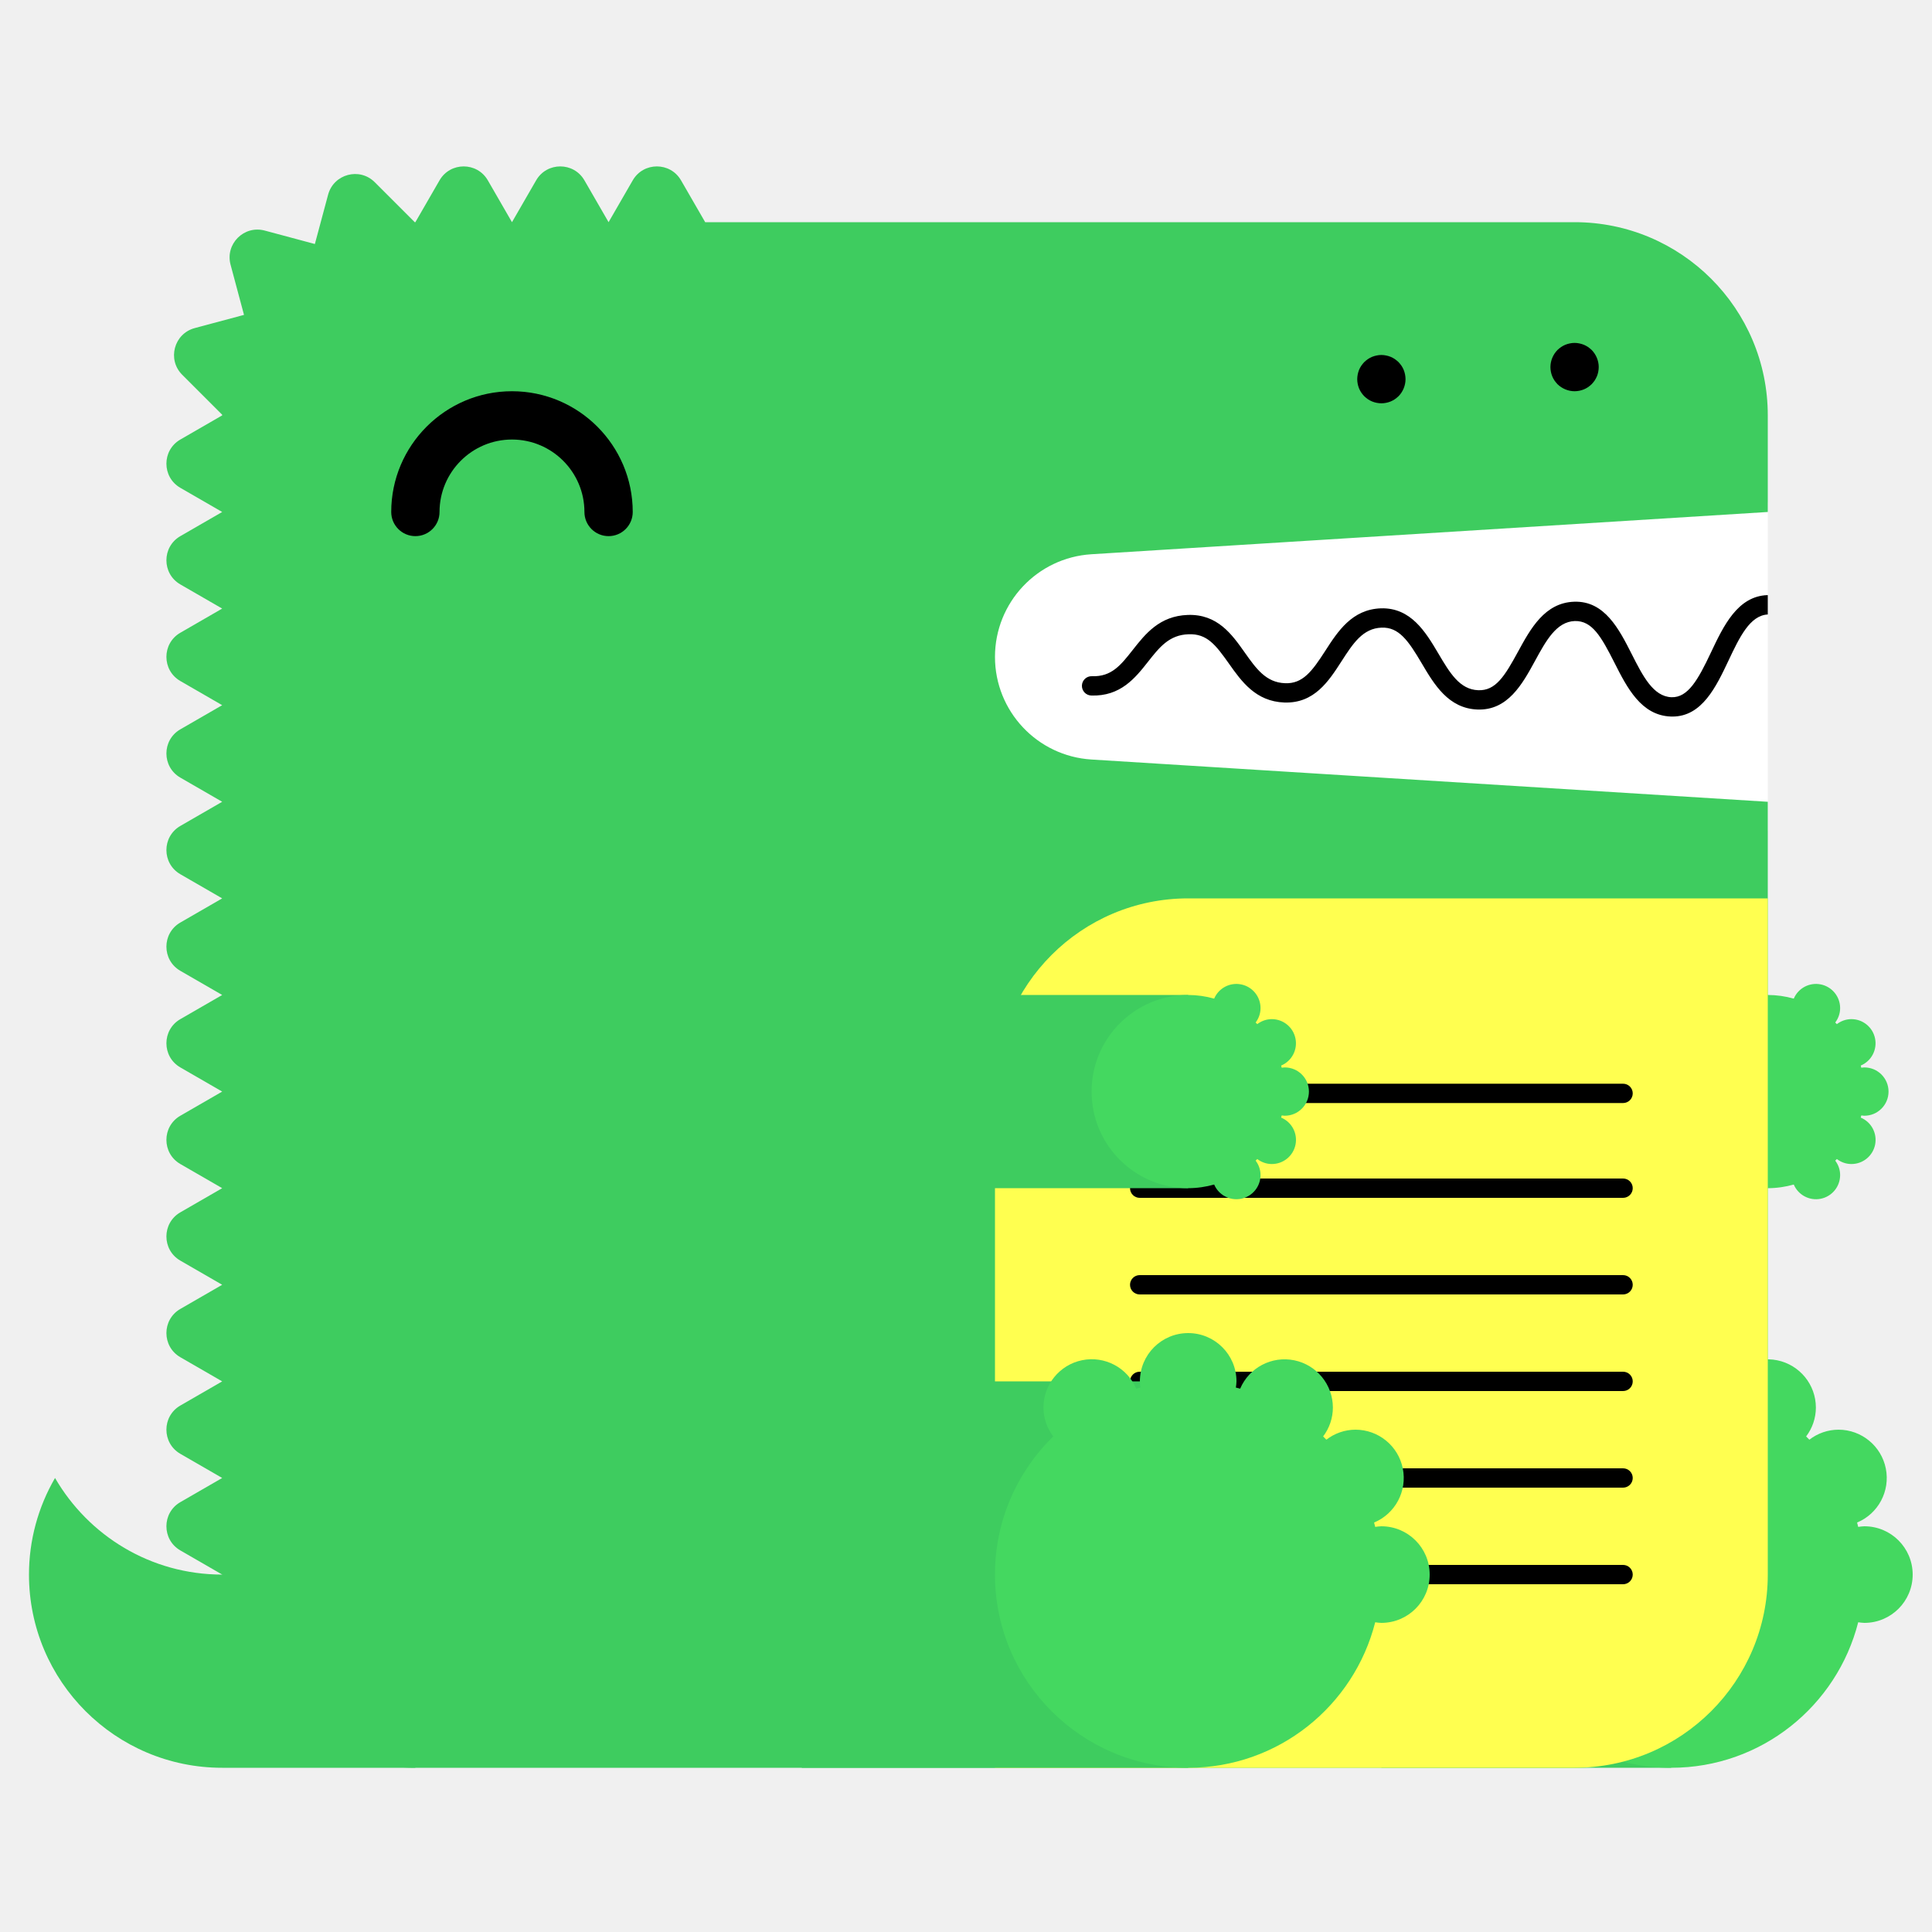
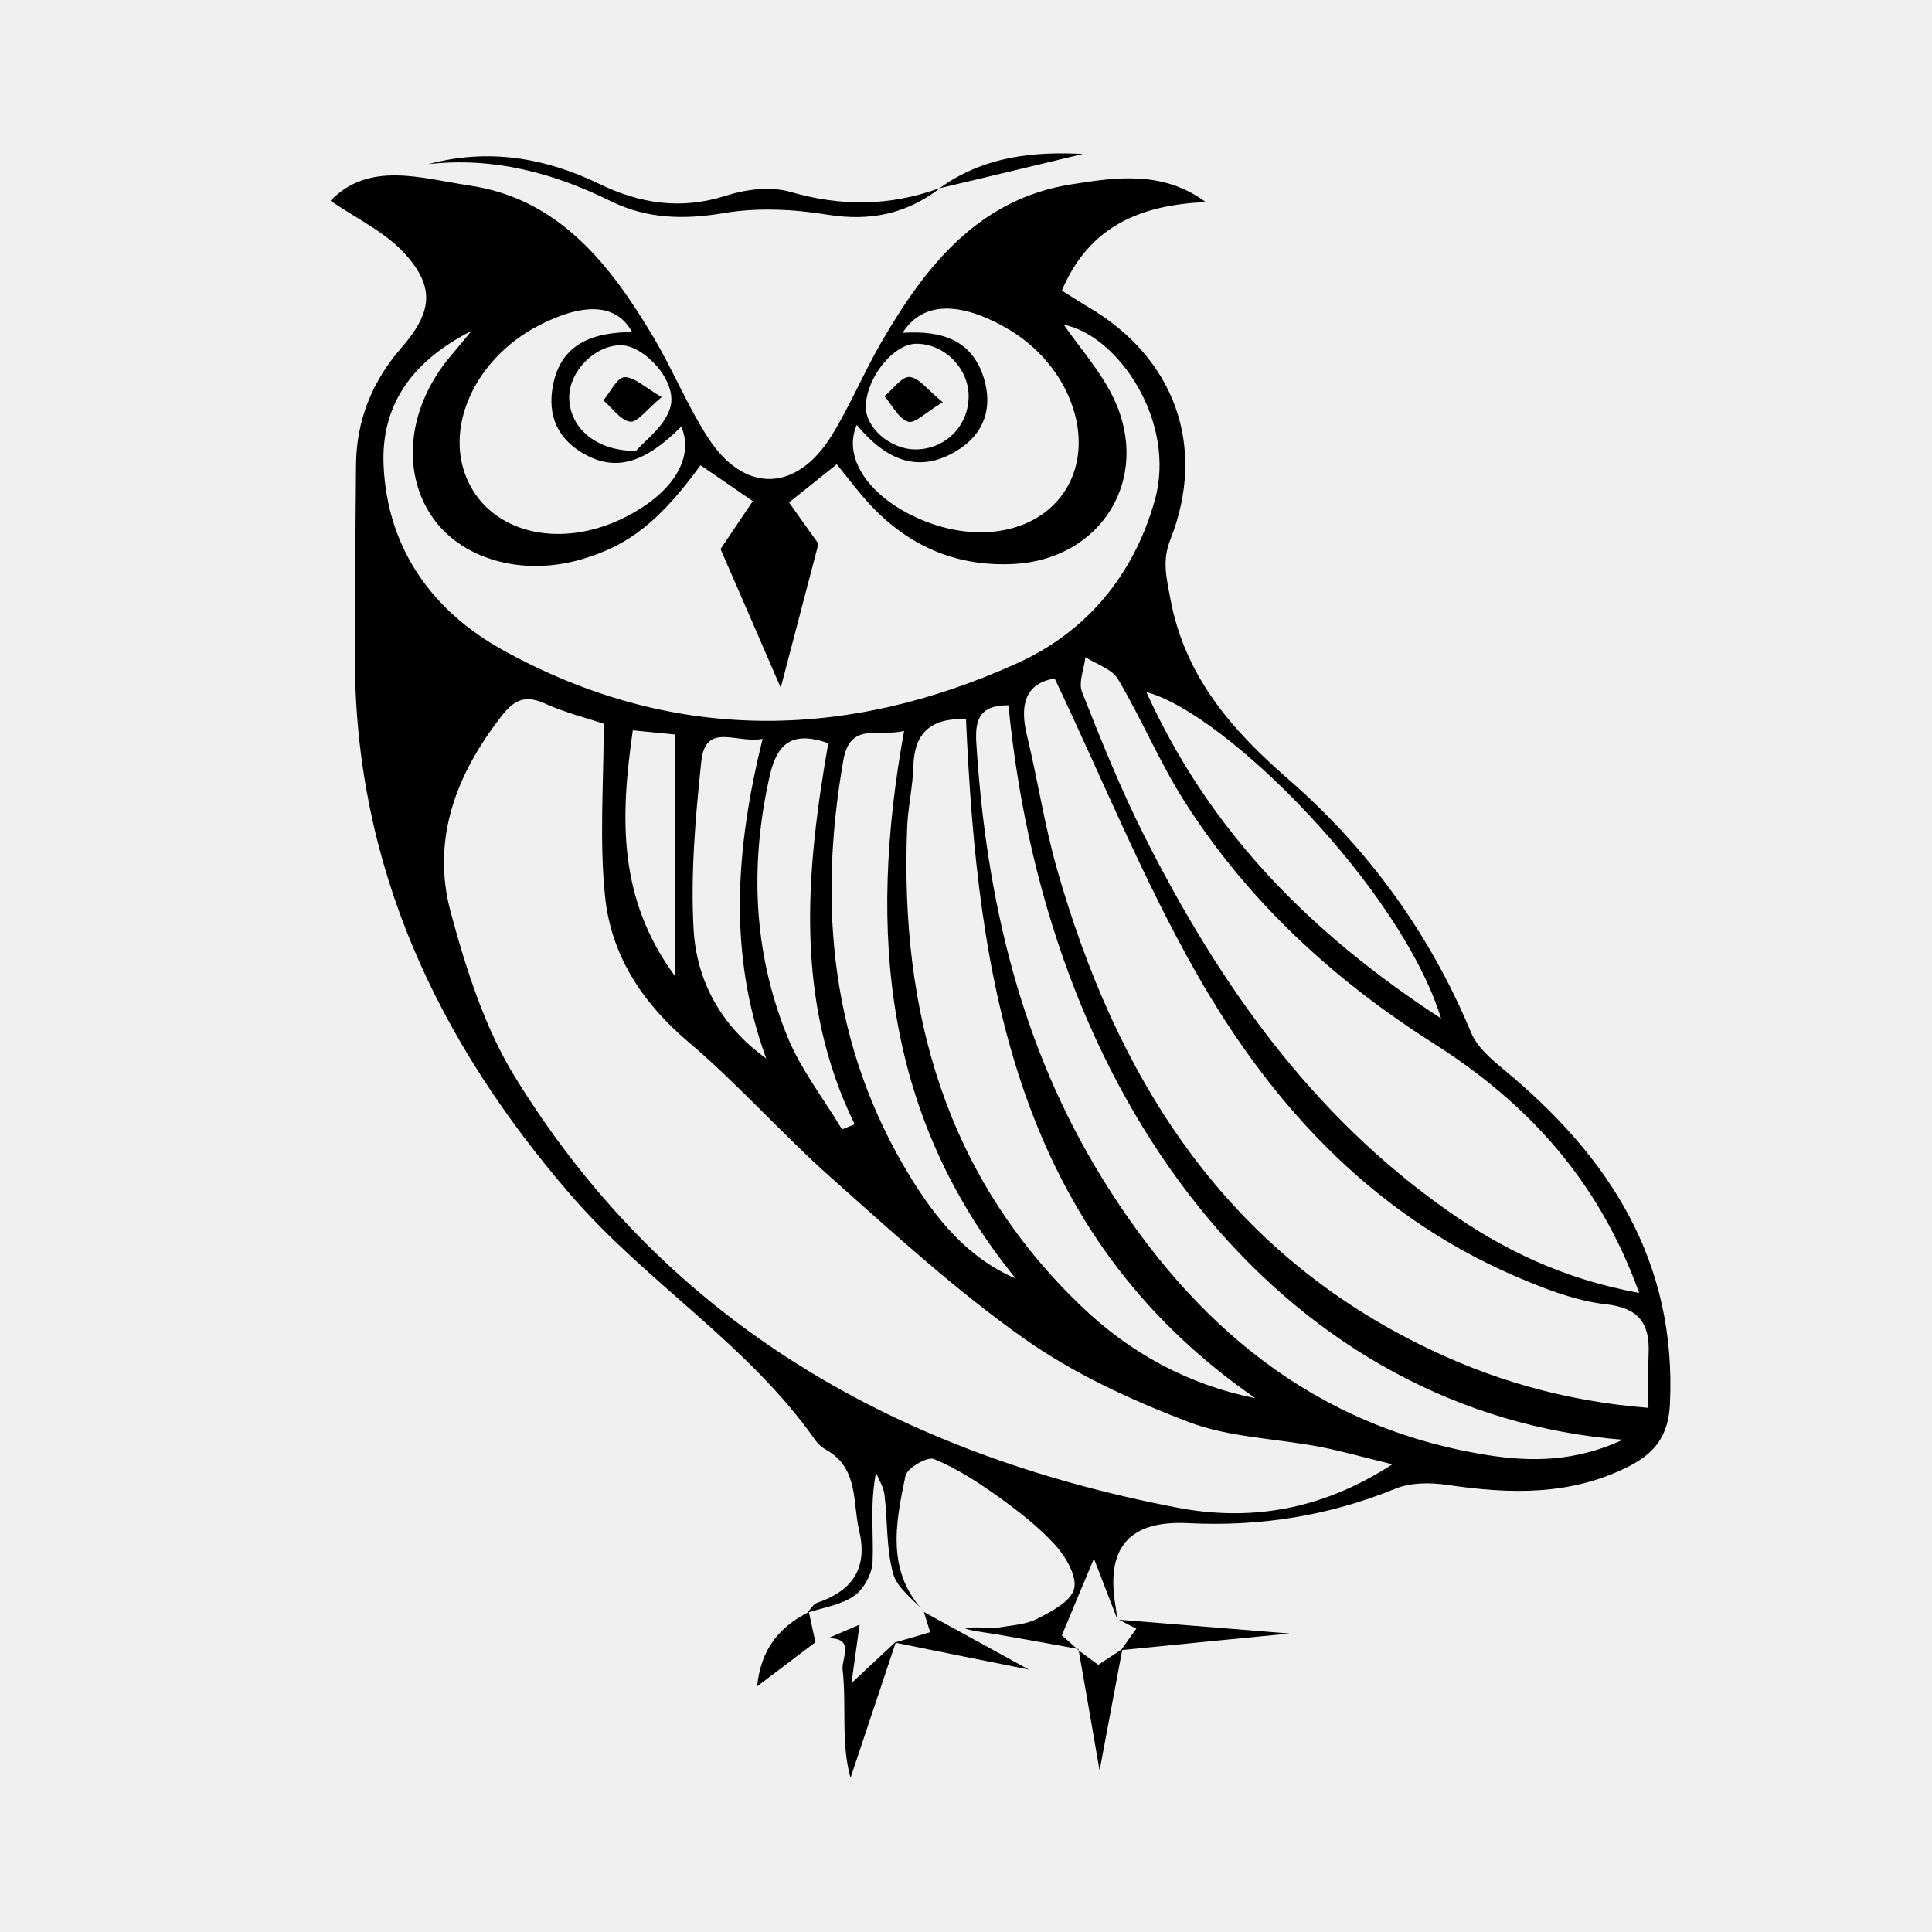
- <svg xmlns="http://www.w3.org/2000/svg" width="200" height="200" viewBox="0 0 200 200">
-   <g fill="none" fill-rule="evenodd">
-     <path fill="#FFF" d="M99 52h84v34H99z" />
-     <path d="M23 163c-7.398 0-13.843-4.027-17.303-10A19.886 19.886 0 0 0 3 163c0 11.046 8.954 20 20 20h20v-20H23z" fill="#3ECC5F" />
-     <path d="M112.98 57.376L183 53V43c0-11.046-8.954-20-20-20H73l-2.5-4.33c-1.112-1.925-3.889-1.925-5 0L63 23l-2.5-4.33c-1.111-1.925-3.889-1.925-5 0L53 23l-2.5-4.33c-1.111-1.925-3.889-1.925-5 0L43 23c-.022 0-.042.003-.065.003l-4.142-4.141c-1.57-1.571-4.252-.853-4.828 1.294l-1.369 5.104-5.192-1.392c-2.148-.575-4.111 1.389-3.535 3.536l1.39 5.193-5.102 1.367c-2.148.576-2.867 3.259-1.296 4.83l4.142 4.142c0 .021-.003.042-.003.064l-4.33 2.5c-1.925 1.111-1.925 3.889 0 5L23 53l-4.33 2.5c-1.925 1.111-1.925 3.889 0 5L23 63l-4.33 2.5c-1.925 1.111-1.925 3.889 0 5L23 73l-4.33 2.5c-1.925 1.111-1.925 3.889 0 5L23 83l-4.33 2.5c-1.925 1.111-1.925 3.889 0 5L23 93l-4.33 2.5c-1.925 1.111-1.925 3.889 0 5L23 103l-4.33 2.5c-1.925 1.111-1.925 3.889 0 5L23 113l-4.33 2.5c-1.925 1.111-1.925 3.889 0 5L23 123l-4.33 2.5c-1.925 1.111-1.925 3.889 0 5L23 133l-4.33 2.5c-1.925 1.111-1.925 3.889 0 5L23 143l-4.33 2.5c-1.925 1.111-1.925 3.889 0 5L23 153l-4.33 2.5c-1.925 1.111-1.925 3.889 0 5L23 163c0 11.046 8.954 20 20 20h120c11.046 0 20-8.954 20-20V83l-70.02-4.376A10.645 10.645 0 0 1 103 68c0-5.621 4.37-10.273 9.98-10.624" fill="#3ECC5F" />
-     <path fill="#3ECC5F" d="M143 183h30v-40h-30z" />
-     <path d="M193 158c-.219 0-.428.037-.639.064-.038-.15-.074-.301-.116-.451A5 5 0 0 0 190.32 148a4.96 4.96 0 0 0-3.016 1.036 26.531 26.531 0 0 0-.335-.336 4.955 4.955 0 0 0 1.011-2.987 5 5 0 0 0-9.599-1.959c-.148-.042-.297-.077-.445-.115.027-.211.064-.42.064-.639a5 5 0 0 0-5-5 5 5 0 0 0-5 5c0 .219.037.428.064.639-.148.038-.297.073-.445.115a4.998 4.998 0 0 0-9.599 1.959c0 1.125.384 2.151 1.011 2.987-3.717 3.632-6.031 8.693-6.031 14.3 0 11.046 8.954 20 20 20 9.339 0 17.16-6.41 19.361-15.064.211.027.42.064.639.064a5 5 0 0 0 5-5 5 5 0 0 0-5-5" fill="#44D860" />
-     <path fill="#3ECC5F" d="M153 123h30v-20h-30z" />
-     <path d="M193 115.5a2.5 2.5 0 1 0 0-5c-.109 0-.214.019-.319.032-.02-.075-.037-.15-.058-.225a2.501 2.501 0 0 0-.963-4.807c-.569 0-1.088.197-1.508.518a6.653 6.653 0 0 0-.168-.168c.314-.417.506-.931.506-1.494a2.5 2.5 0 0 0-4.8-.979A9.987 9.987 0 0 0 183 103c-5.522 0-10 4.478-10 10s4.478 10 10 10c.934 0 1.833-.138 2.69-.377a2.5 2.5 0 0 0 4.8-.979c0-.563-.192-1.077-.506-1.494.057-.055.113-.111.168-.168.42.321.939.518 1.508.518a2.5 2.5 0 0 0 .963-4.807c.021-.074.038-.15.058-.225.105.013.21.032.319.032" fill="#44D860" />
-     <path d="M63 55.5a2.5 2.5 0 0 1-2.5-2.5c0-4.136-3.364-7.5-7.5-7.5s-7.5 3.364-7.5 7.5a2.5 2.5 0 1 1-5 0c0-6.893 5.607-12.5 12.5-12.5S65.5 46.107 65.5 53a2.5 2.5 0 0 1-2.5 2.5" fill="#000" />
-     <path d="M103 183h60c11.046 0 20-8.954 20-20V93h-60c-11.046 0-20 8.954-20 20v70z" fill="#FFFF50" />
-     <path d="M168.02 124h-50.04a1 1 0 1 1 0-2h50.04a1 1 0 1 1 0 2m0 20h-50.04a1 1 0 1 1 0-2h50.04a1 1 0 1 1 0 2m0 20h-50.04a1 1 0 1 1 0-2h50.04a1 1 0 1 1 0 2m0-49.814h-50.04a1 1 0 1 1 0-2h50.04a1 1 0 1 1 0 2m0 19.814h-50.04a1 1 0 1 1 0-2h50.04a1 1 0 1 1 0 2m0 20h-50.04a1 1 0 1 1 0-2h50.04a1 1 0 1 1 0 2M183 61.611c-.012 0-.022-.006-.034-.005-3.09.105-4.552 3.196-5.842 5.923-1.346 2.85-2.387 4.703-4.093 4.647-1.889-.068-2.969-2.202-4.113-4.46-1.314-2.594-2.814-5.536-5.963-5.426-3.046.104-4.513 2.794-5.807 5.167-1.377 2.528-2.314 4.065-4.121 3.994-1.927-.07-2.951-1.805-4.136-3.813-1.321-2.236-2.848-4.75-5.936-4.664-2.994.103-4.465 2.385-5.763 4.4-1.373 2.13-2.335 3.428-4.165 3.351-1.973-.07-2.992-1.51-4.171-3.177-1.324-1.873-2.816-3.993-5.895-3.89-2.928.1-4.399 1.97-5.696 3.618-1.232 1.564-2.194 2.802-4.229 2.724a1 1 0 0 0-.072 2c3.017.101 4.545-1.8 5.872-3.487 1.177-1.496 2.193-2.787 4.193-2.855 1.926-.082 2.829 1.115 4.195 3.045 1.297 1.834 2.769 3.914 5.731 4.021 3.103.104 4.596-2.215 5.918-4.267 1.182-1.834 2.202-3.417 4.15-3.484 1.793-.067 2.769 1.35 4.145 3.681 1.297 2.197 2.766 4.686 5.787 4.796 3.125.108 4.634-2.62 5.949-5.035 1.139-2.088 2.214-4.06 4.119-4.126 1.793-.042 2.728 1.595 4.111 4.33 1.292 2.553 2.757 5.445 5.825 5.556l.169.003c3.064 0 4.518-3.075 5.805-5.794 1.139-2.41 2.217-4.68 4.067-4.773v-2z" fill="#000" />
-     <path fill="#3ECC5F" d="M83 183h40v-40H83z" />
-     <path d="M143 158c-.219 0-.428.037-.639.064-.038-.15-.074-.301-.116-.451A5 5 0 0 0 140.32 148a4.96 4.96 0 0 0-3.016 1.036 26.531 26.531 0 0 0-.335-.336 4.955 4.955 0 0 0 1.011-2.987 5 5 0 0 0-9.599-1.959c-.148-.042-.297-.077-.445-.115.027-.211.064-.42.064-.639a5 5 0 0 0-5-5 5 5 0 0 0-5 5c0 .219.037.428.064.639-.148.038-.297.073-.445.115a4.998 4.998 0 0 0-9.599 1.959c0 1.125.384 2.151 1.011 2.987-3.717 3.632-6.031 8.693-6.031 14.3 0 11.046 8.954 20 20 20 9.339 0 17.16-6.41 19.361-15.064.211.027.42.064.639.064a5 5 0 0 0 5-5 5 5 0 0 0-5-5" fill="#44D860" />
-     <path fill="#3ECC5F" d="M83 123h40v-20H83z" />
-     <path d="M133 115.5a2.5 2.5 0 1 0 0-5c-.109 0-.214.019-.319.032-.02-.075-.037-.15-.058-.225a2.501 2.501 0 0 0-.963-4.807c-.569 0-1.088.197-1.508.518a6.653 6.653 0 0 0-.168-.168c.314-.417.506-.931.506-1.494a2.5 2.5 0 0 0-4.8-.979A9.987 9.987 0 0 0 123 103c-5.522 0-10 4.478-10 10s4.478 10 10 10c.934 0 1.833-.138 2.69-.377a2.5 2.5 0 0 0 4.8-.979c0-.563-.192-1.077-.506-1.494.057-.055.113-.111.168-.168.42.321.939.518 1.508.518a2.5 2.5 0 0 0 .963-4.807c.021-.074.038-.15.058-.225.105.013.21.032.319.032" fill="#44D860" />
-     <path d="M143 41.75c-.16 0-.33-.02-.49-.05a2.52 2.52 0 0 1-.47-.14c-.15-.06-.29-.14-.431-.23-.13-.09-.259-.2-.38-.31-.109-.12-.219-.24-.309-.38s-.17-.28-.231-.43a2.619 2.619 0 0 1-.189-.96c0-.16.02-.33.05-.49.03-.16.08-.31.139-.47.061-.15.141-.29.231-.43.09-.13.2-.26.309-.38.121-.11.25-.22.38-.31.141-.09.281-.17.431-.23.149-.06.31-.11.47-.14.32-.07.65-.07.98 0 .159.03.32.08.47.14.149.06.29.14.43.23.13.09.259.2.38.31.11.12.22.25.31.38.09.14.17.28.23.43.06.16.11.31.14.47.029.16.05.33.05.49 0 .66-.271 1.31-.73 1.77-.121.11-.25.22-.38.31-.14.09-.281.17-.43.23a2.565 2.565 0 0 1-.96.19m20-1.25c-.66 0-1.3-.27-1.771-.73a3.802 3.802 0 0 1-.309-.38c-.09-.14-.17-.28-.231-.43a2.619 2.619 0 0 1-.189-.96c0-.66.27-1.3.729-1.77.121-.11.25-.22.38-.31.141-.09.281-.17.431-.23.149-.06.31-.11.47-.14.32-.07.66-.07.98 0 .159.03.32.08.47.14.149.06.29.14.43.23.13.09.259.2.38.31.459.47.73 1.11.73 1.77 0 .16-.021.33-.05.49-.03.16-.08.32-.14.47-.07.15-.14.29-.23.43-.09.13-.2.26-.31.38-.121.11-.25.22-.38.31-.14.09-.281.17-.43.23a2.565 2.565 0 0 1-.96.19" fill="#000" />
-   </g>
+ <svg xmlns="http://www.w3.org/2000/svg" t="1737546108915" class="icon" viewBox="0 0 1024 1024" version="1.1" p-id="5876" width="200" height="200">
+   <path d="M474.9 870.1c-8 24.1-16.1 48.1-24.1 72.2-5.2-18.7-2-38.3-4.2-57.3-0.7-5.9 6.9-16.9-7.7-16.7 5.4-2.4 10.9-4.7 16.7-7.2-1.5 11-2.6 18.6-4.3 31 10.9-10.3 17.3-16.1 23.6-22zM571.6 874l-0.4 0.4c3.7 2.7 7.3 5.4 10.9 8 4.3-2.8 8.6-5.6 12.8-8.4-4 21.5-8.1 42.9-12.1 64.4-3.7-21.5-7.4-42.9-11.2-64.4z" p-id="5877" />
+   <path d="M571.6 874c-14.3-2.6-28.6-5.2-43-7.7-27.6-4-16.5-4-0.2-3.5 7.1-1.4 14.8-1.5 21.1-4.7 7.7-3.9 18-9.2 19.8-16 1.7-6.5-4.4-17-9.9-23.1-8.9-9.8-19.7-18.1-30.5-25.9-10.7-7.6-21.9-14.9-33.9-19.8-3.5-1.4-14.3 4.8-15.1 9-5.3 25.3-10.4 51.3 10.7 72.8-5.9-6.9-14.9-13-17.2-21-3.7-13.3-2.9-27.9-4.6-41.9-0.5-4-2.9-7.8-4.5-11.7-3.3 16.7-1.2 32-1.8 47.1-0.2 6.4-4.6 14.6-9.7 18.2-7 4.9-16.5 6.2-24.9 9 1.7-1.8 3.1-4.6 5.2-5.3 18.5-6.2 27-18.2 22.3-38.1-3.6-15.2-0.2-33.2-17.4-42.9-2.2-1.2-4.3-3-5.8-5.1-35.6-50.8-89.2-83.3-129.3-129.6C232 552 188.1 459.3 188.1 348.6c0-34.1 0.3-68.1 0.6-102.2 0.2-23.7 8.6-44.3 24-62 16-18.4 18.3-31.7 2.1-49.7-10.5-11.7-26-18.9-39.6-28.3 20.5-21.3 48.3-11.8 73.5-8.1 47.7 7 75 42.2 97.9 80.9 10.2 17.2 17.8 36 28.6 52.7 19.2 29.8 47 29.2 65.7-1.2 9.8-15.9 17-33.4 26.4-49.6 23.3-40.1 51.4-75.7 100.6-83.4 23.5-3.7 48.2-7.5 71.2 9.4-33.9 1.5-61.6 12.2-76.3 46.9 4.8 3 9.4 6 14.1 8.8 45.7 26.8 62.9 74 43.4 123.2-4.4 11.2-2.1 19.8-0.1 30.8 7.7 41.7 32.3 69.8 63 96.5 42.2 36.8 74.8 81.8 96.6 134.2 3.2 7.7 10.9 14.1 17.6 19.7 55.5 45.9 91.3 101.1 87.7 177-0.8 16.9-8.2 26.1-21.8 33-30.9 15.7-63.2 14.7-96.3 9.8-9-1.3-19.4-1.3-27.6 2.1-35.3 14.4-71.8 20.1-109.6 18.2-31.4-1.6-44.1 13-38.4 44.8 0.3 1.9 0.5 3.9 0.7 5.8-4.3-11.2-8.7-22.4-12.3-31.8-5.4 12.8-11.1 26.5-17 40.7 1.2 1 4.8 4.2 8.5 7.5l0.3-0.3zM738 776.1c-16-3.9-27.2-7.1-38.7-9.3-23.1-4.4-47.7-4.9-69.3-13.1-30.4-11.6-60.9-25.6-87.3-44.3-36.1-25.5-69.1-55.8-102.3-85.3-26-23.1-49.1-49.5-75.6-71.9-24.5-20.8-40.9-45.9-44.1-77-3.1-29.8-0.7-60.1-0.7-91.6-9.2-3.1-20.5-5.9-30.9-10.6-9.9-4.5-15.9-2.8-22.7 5.8-24.5 31.1-38 65.9-27.5 104.8 8.2 30.3 18.1 61.5 34.4 87.8C354.1 702.2 476.7 770.7 623.5 799c37.3 7.2 75.6 2.4 114.5-22.9zM371.3 246.6c-21.5 29.4-37.8 42.4-62.6 49.7-31.9 9.5-64.6 0.1-80-22.9-16.2-24.2-12.3-57.9 9.9-84.4 3.8-4.5 7.6-9.1 11.3-13.6-29.3 14.9-48 37.2-46.6 71 1.9 44.8 26.3 77.7 63.3 98.2 89 49.2 181.2 48.3 272.6 6.9 36.4-16.5 61.5-46.2 72.8-86.1 11.9-41.8-19.4-87.7-48.2-93.3 8.5 12.3 19.8 24.9 26.7 39.5 19.7 42.2-6.8 84.7-52.9 87.3-29.4 1.6-54.3-8.6-74.7-29.6-7.1-7.3-13.1-15.6-19.4-23.2-8.5 6.8-16.3 13-25.3 20.2 6.5 9.1 12.3 17.4 15.6 21.9-7.4 28.3-14 53.5-20 76.3-10.3-23.8-21.1-48.8-31.9-73.5 5.1-7.6 11.3-16.7 17.1-25.4-11.1-7.6-19-13.1-27.7-19z m187.7 113c-16 2.7-18.6 14.4-14.6 30.6 5.6 23.2 9.2 47 15.7 70 31.1 109.3 87 199.9 192 252.2 37.5 18.7 77.1 30.3 121.6 33.8 0-11.1-0.3-20 0.1-28.9 0.7-16.1-5.5-24.1-22.5-26-13.8-1.5-27.6-6.4-40.6-11.7-79.5-32-135.4-91.3-176.7-164-28.2-49.6-49.8-103-75-156z m309.8 325.7c-21.8-60.5-59.9-101.1-109-132.3-52.9-33.6-98.3-75.2-132.1-128.4-13.1-20.6-22.6-43.5-35.1-64.6-3.2-5.4-11.4-7.9-17.3-11.7-0.7 6.2-3.8 13.4-1.8 18.5 10.2 25.8 20.6 51.7 33.1 76.4C645.8 521 695 590.8 767 641.5c29.6 20.9 61.6 36.4 101.8 43.8zM534.5 373.8c-15.9-0.1-17.8 8.4-17 20.5 5.2 82 23.4 160.3 67 230.7 47.6 76.9 111.8 131.5 203.7 146.2 23.3 3.7 46.7 3.6 72-8.1-173.6-13.6-304.3-169.8-325.7-389.3z m130.9 367.3C538.7 653.4 518.1 520 512 381.1c-19.1-0.6-27.4 7.7-27.9 25-0.3 11-2.9 21.8-3.3 32.8-3.8 97.3 20.3 184.7 92.6 253.7 25.7 24.6 56.3 41.3 92 48.5zM479.2 387.4c-13.8 3.4-28.6-5-32.2 15.5-13.6 77.7-6.5 152.2 35.3 220.6 13.8 22.5 30.5 43.2 56.1 54.2-69.4-85.3-78.7-183-59.2-290.3z m-0.8-211c20.9-1.3 36.7 3.8 43 23.8 5 16.1 0.1 29.9-14.1 38.6-21.3 13.1-38.6 4-53.2-13.6-7.3 16.9 5.4 36.4 29.9 48.3 33.3 16.1 68.4 9.1 82.2-16.3 14.2-26.3 0.1-63.6-31.2-82.4-25.5-15.1-45.8-15.4-56.6 1.6z m-117.3 49.7c-19.1 19.2-34.2 23.6-50.2 15.2-15.1-7.9-21-20.8-17.8-37.1 4.4-22.5 21.6-28 41.9-28.2-8.1-15.1-25.5-15.9-49.6-3.4-34.1 17.7-50.7 55-37 83.2 12.7 26.2 46.6 34.7 79.2 20.1 27.3-12.4 41-32 33.5-49.8z m402.7 313.7c-21.1-68.5-113.9-161.8-156.2-173 33.4 73.7 86.9 127.8 156.2 173z m-317.5 58.8c2.2-0.9 4.5-1.8 6.7-2.7-32.2-65.8-25.8-134.1-14-202-19.2-6.7-27.2 0.1-31.1 17.6-10.5 46.8-8.7 92.7 9.1 137.1 7 17.7 19.3 33.3 29.3 50z m-42.1-207c-13.5 2.8-30.3-9.3-32.5 12-3.1 29.4-5.7 59.3-4.1 88.7 1.5 27.4 14.4 51.4 38.5 68.7-20.3-55.7-16.2-111.5-1.9-169.4z m-46.5 125.7v-128c-5.1-0.5-13-1.3-22.3-2.2-6.6 46-8.1 88.8 22.3 130.2z m127.9-335.1c-12 0.1-26.2 17.6-26.7 33-0.4 11.3 12.8 22.9 26.1 23 15.7 0.1 28.1-12 28.4-27.7 0.3-15.1-12.8-28.4-27.8-28.3zM337.1 239c4.4-5.3 15.7-13.3 18.3-23.5 3.5-13.9-14.1-32.3-26.1-32.5-13.7-0.2-27.4 13.4-27.6 27.3-0.2 15.3 13 28.8 35.4 28.7z" p-id="5878" />
+   <path d="M498 99.9c-17.7 13.5-36.9 17.5-59.3 13.9-17.9-2.9-37-3.9-54.8-0.9-21.2 3.6-40.9 3.2-60-6.2C293.3 91.6 261.5 83.1 227 87c31.7-8.5 61.8-3.5 90.7 10.5 21.6 10.5 43.4 13.8 67.1 6.2 10.6-3.4 23.7-5 34.1-2 26.9 7.8 52.8 7.6 78.9-1.9l0.2 0.1zM594.2 874.6c2.7-3.8 5.4-7.7 8.1-11.4-1.3-0.6-5.2-2.6-9.2-4.7 30.1 2.4 60.3 4.9 90.4 7.3-29.8 2.9-59.5 5.8-89.3 8.8zM428.7 854.4c1.2 5.3 2.3 10.6 3.5 16-9.8 7.4-19.5 14.8-30.9 23.4 2-19.9 11.9-31.6 27.4-39.4zM497.9 99.8c24-17.4 51.1-19.5 76.1-18.2-23.7 5.7-49.9 12-76.1 18.2 0.1 0.1 0 0 0 0zM474.2 870.6c5.7-1.7 11.5-3.3 18.8-5.5-1-3.2-2.1-6.9-3.3-10.7 18.5 10.2 37.1 20.3 55.6 30.5-23.6-4.7-47.3-9.5-71.1-14.3zM499.7 213.2c-9 5.3-14.9 11.5-18.4 10.3-5.1-1.7-8.4-8.7-12.5-13.5 4.5-3.7 9.2-10.5 13.3-10.2 5 0.4 9.6 6.9 17.6 13.4zM350.7 210.5c-8 6.5-12.8 13.5-16.7 13-5.1-0.7-9.5-7.3-14.2-11.3 3.7-4.4 7.3-12.1 11.2-12.3 5.3-0.1 10.8 5.4 19.7 10.6z" p-id="5879" />
</svg>
